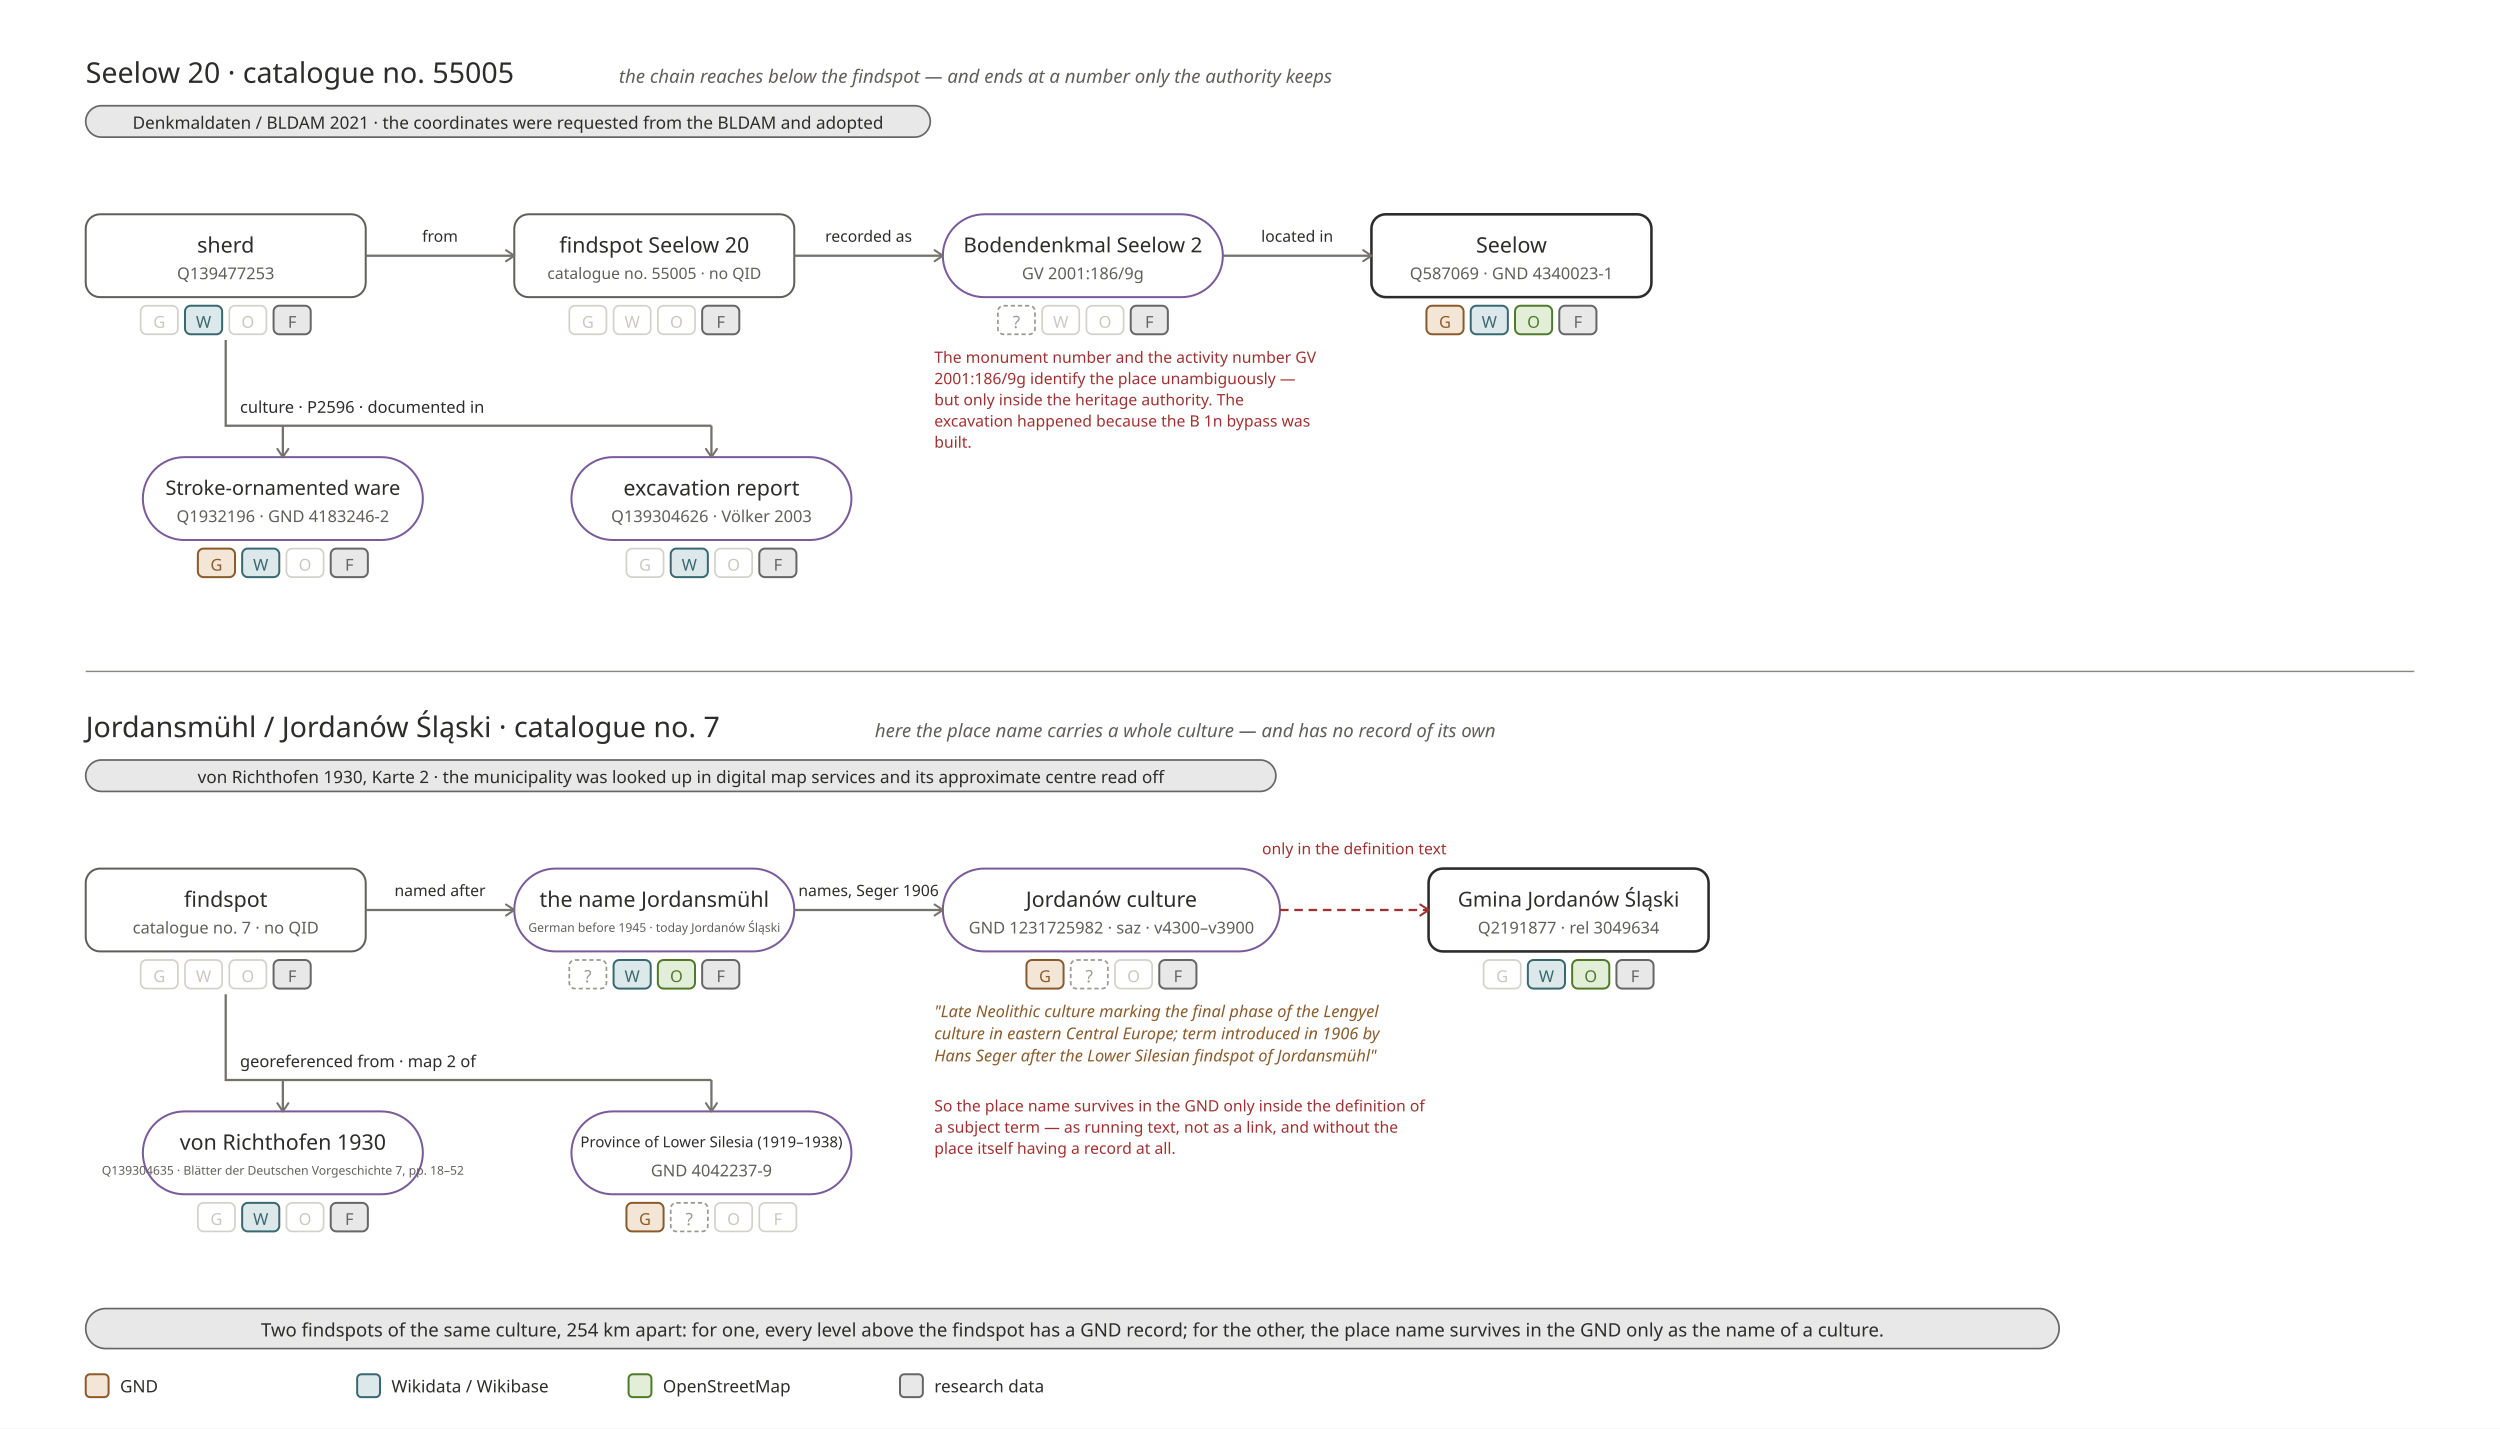
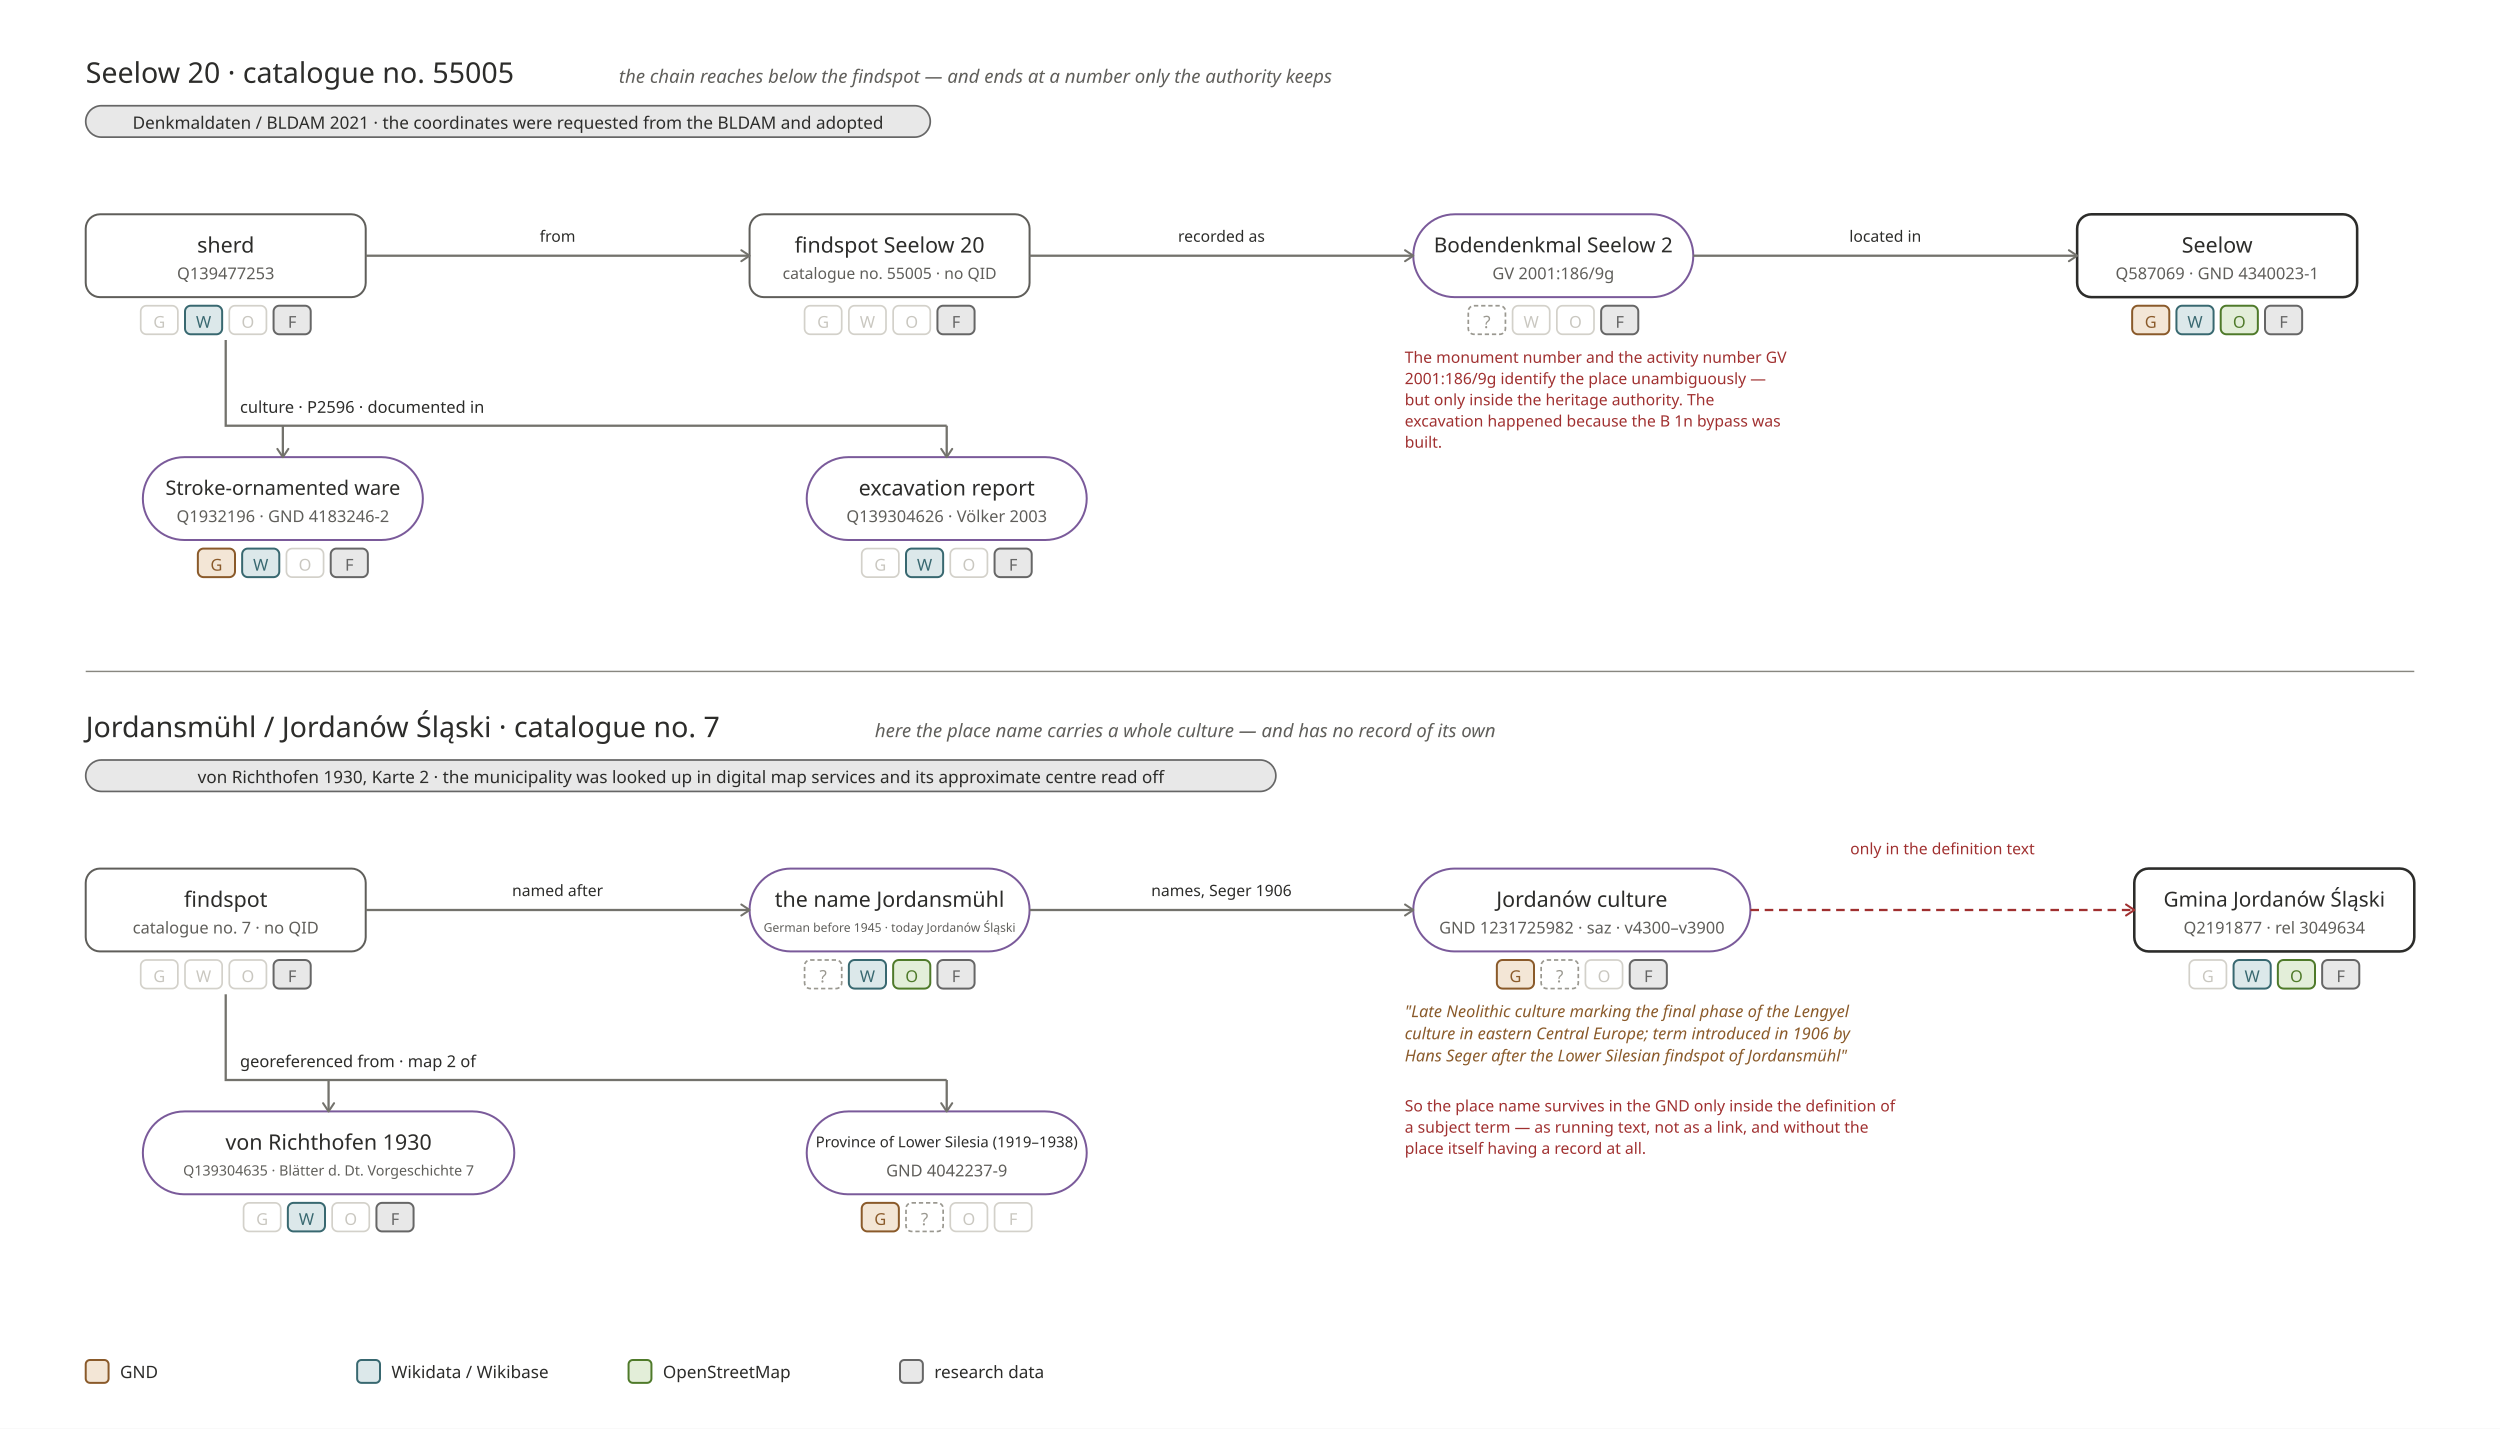
<svg xmlns="http://www.w3.org/2000/svg" width="1750" height="1000" viewBox="0 0 1750 1000" role="img">
  <rect x="0" y="0" width="1750" height="1000" fill="#ffffff" />
  <defs>
    <marker id="arrow" viewBox="0 0 10 10" refX="8" refY="5" markerWidth="6" markerHeight="6" orient="auto-start-reverse">
      <path d="M2 1L8 5L2 9" fill="none" stroke="#73726c" stroke-width="1.5" stroke-linecap="round" stroke-linejoin="round" />
    </marker>
    <marker id="arrow-uncertain" viewBox="0 0 10 10" refX="8" refY="5" markerWidth="6" markerHeight="6" orient="auto-start-reverse">
      <path d="M2 1L8 5L2 9" fill="none" stroke="#a03030" stroke-width="1.5" stroke-linecap="round" stroke-linejoin="round" />
    </marker>
  </defs>
  <text x="60.0" y="58.0" text-anchor="start" dominant-baseline="auto" font-family="Fira Sans" font-size="20" font-weight="500" fill="#2c2c2a">Seelow 20 · catalogue no. 55005</text>
  <text x="433.2" y="58.0" text-anchor="start" dominant-baseline="auto" font-family="Fira Sans" font-size="13" font-style="italic" fill="#5f5e5a">the chain reaches below the findspot — and ends at a number only the authority keeps</text>
  <rect x="60.0" y="74.0" width="591.2" height="22" rx="11.0" fill="#e8e8e8" stroke="#666666" stroke-width="1.2" />
  <text x="355.6" y="85.5" text-anchor="middle" dominant-baseline="central" font-family="Fira Sans" font-size="12" font-weight="500" fill="#2c2c2a">Denkmaldaten / BLDAM 2021 · the coordinates were requested from the BLDAM and adopted</text>
  <rect x="60.0" y="150.0" width="196.0" height="58" rx="10" fill="#ffffff" stroke="#5f5e5a" stroke-width="1.4" />
  <text x="158.0" y="171.0" text-anchor="middle" dominant-baseline="central" font-family="Fira Sans" font-size="15.0" font-weight="500" fill="#2c2c2a">sherd</text>
  <text x="158.0" y="191.0" text-anchor="middle" dominant-baseline="central" font-family="Fira Sans" font-size="11.5" fill="#5f5e5a">Q139477253</text>
  <rect x="98.5" y="214.0" width="26" height="20" rx="4" fill="#ffffff" stroke="#d3d1ca" stroke-width="1.2" />
  <text x="111.5" y="225.0" text-anchor="middle" dominant-baseline="central" font-family="Fira Sans" font-size="11.5" fill="#c9c7c0">G</text>
  <rect x="129.5" y="214.0" width="26" height="20" rx="4" fill="#dce8ea" stroke="#386870" stroke-width="1.4" />
  <text x="142.5" y="225.0" text-anchor="middle" dominant-baseline="central" font-family="Fira Sans" font-size="11.5" font-weight="500" fill="#386870">W</text>
  <rect x="160.5" y="214.0" width="26" height="20" rx="4" fill="#ffffff" stroke="#d3d1ca" stroke-width="1.2" />
  <text x="173.5" y="225.0" text-anchor="middle" dominant-baseline="central" font-family="Fira Sans" font-size="11.5" fill="#c9c7c0">O</text>
  <rect x="191.5" y="214.0" width="26" height="20" rx="4" fill="#e8e8e8" stroke="#666666" stroke-width="1.4" />
  <text x="204.5" y="225.0" text-anchor="middle" dominant-baseline="central" font-family="Fira Sans" font-size="11.5" font-weight="500" fill="#666666">F</text>
-   <rect x="360.0" y="150.0" width="196.0" height="58" rx="10" fill="#ffffff" stroke="#5f5e5a" stroke-width="1.4" />
-   <text x="458.0" y="171.0" text-anchor="middle" dominant-baseline="central" font-family="Fira Sans" font-size="15.0" font-weight="500" fill="#2c2c2a">findspot Seelow 20</text>
-   <text x="458.0" y="191.0" text-anchor="middle" dominant-baseline="central" font-family="Fira Sans" font-size="11.0" fill="#5f5e5a">catalogue no. 55005 · no QID</text>
-   <rect x="398.5" y="214.0" width="26" height="20" rx="4" fill="#ffffff" stroke="#d3d1ca" stroke-width="1.2" />
-   <text x="411.5" y="225.0" text-anchor="middle" dominant-baseline="central" font-family="Fira Sans" font-size="11.5" fill="#c9c7c0">G</text>
-   <rect x="429.5" y="214.0" width="26" height="20" rx="4" fill="#ffffff" stroke="#d3d1ca" stroke-width="1.2" />
-   <text x="442.5" y="225.0" text-anchor="middle" dominant-baseline="central" font-family="Fira Sans" font-size="11.5" fill="#c9c7c0">W</text>
-   <rect x="460.5" y="214.0" width="26" height="20" rx="4" fill="#ffffff" stroke="#d3d1ca" stroke-width="1.2" />
-   <text x="473.5" y="225.0" text-anchor="middle" dominant-baseline="central" font-family="Fira Sans" font-size="11.5" fill="#c9c7c0">O</text>
-   <rect x="491.5" y="214.0" width="26" height="20" rx="4" fill="#e8e8e8" stroke="#666666" stroke-width="1.4" />
-   <text x="504.5" y="225.0" text-anchor="middle" dominant-baseline="central" font-family="Fira Sans" font-size="11.5" font-weight="500" fill="#666666">F</text>
-   <rect x="660.0" y="150.0" width="196.0" height="58" rx="29" fill="#ffffff" stroke="#7a5a9a" stroke-width="1.4" />
-   <text x="758.0" y="171.0" text-anchor="middle" dominant-baseline="central" font-family="Fira Sans" font-size="14.5" font-weight="500" fill="#2c2c2a">Bodendenkmal Seelow 2</text>
-   <text x="758.0" y="191.0" text-anchor="middle" dominant-baseline="central" font-family="Fira Sans" font-size="11.5" fill="#5f5e5a">GV 2001:186/9g</text>
-   <rect x="698.5" y="214.0" width="26" height="20" rx="4" fill="#ffffff" stroke="#9a9890" stroke-width="1.2" stroke-dasharray="3 2" />
-   <text x="711.5" y="225.0" text-anchor="middle" dominant-baseline="central" font-family="Fira Sans" font-size="12" font-weight="500" fill="#9a9890">?</text>
-   <rect x="729.5" y="214.0" width="26" height="20" rx="4" fill="#ffffff" stroke="#d3d1ca" stroke-width="1.2" />
-   <text x="742.5" y="225.0" text-anchor="middle" dominant-baseline="central" font-family="Fira Sans" font-size="11.5" fill="#c9c7c0">W</text>
-   <rect x="760.5" y="214.0" width="26" height="20" rx="4" fill="#ffffff" stroke="#d3d1ca" stroke-width="1.2" />
-   <text x="773.5" y="225.0" text-anchor="middle" dominant-baseline="central" font-family="Fira Sans" font-size="11.5" fill="#c9c7c0">O</text>
-   <rect x="791.5" y="214.0" width="26" height="20" rx="4" fill="#e8e8e8" stroke="#666666" stroke-width="1.4" />
-   <text x="804.5" y="225.0" text-anchor="middle" dominant-baseline="central" font-family="Fira Sans" font-size="11.5" font-weight="500" fill="#666666">F</text>
-   <rect x="960.0" y="150.0" width="196.0" height="58" rx="10" fill="#ffffff" stroke="#2c2c2a" stroke-width="1.8" />
-   <text x="1058.0" y="171.0" text-anchor="middle" dominant-baseline="central" font-family="Fira Sans" font-size="15.0" font-weight="500" fill="#2c2c2a">Seelow</text>
-   <text x="1058.0" y="191.0" text-anchor="middle" dominant-baseline="central" font-family="Fira Sans" font-size="11.5" fill="#5f5e5a">Q587069 · GND 4340023-1</text>
-   <rect x="998.5" y="214.0" width="26" height="20" rx="4" fill="#f3e6d6" stroke="#8a5a2a" stroke-width="1.4" />
-   <text x="1011.5" y="225.0" text-anchor="middle" dominant-baseline="central" font-family="Fira Sans" font-size="11.5" font-weight="500" fill="#8a5a2a">G</text>
-   <rect x="1029.5" y="214.0" width="26" height="20" rx="4" fill="#dce8ea" stroke="#386870" stroke-width="1.4" />
-   <text x="1042.5" y="225.0" text-anchor="middle" dominant-baseline="central" font-family="Fira Sans" font-size="11.5" font-weight="500" fill="#386870">W</text>
-   <rect x="1060.5" y="214.0" width="26" height="20" rx="4" fill="#e3eed9" stroke="#4f7a2a" stroke-width="1.4" />
-   <text x="1073.5" y="225.0" text-anchor="middle" dominant-baseline="central" font-family="Fira Sans" font-size="11.5" font-weight="500" fill="#4f7a2a">O</text>
-   <rect x="1091.5" y="214.0" width="26" height="20" rx="4" fill="#e8e8e8" stroke="#666666" stroke-width="1.4" />
-   <text x="1104.5" y="225.0" text-anchor="middle" dominant-baseline="central" font-family="Fira Sans" font-size="11.5" font-weight="500" fill="#666666">F</text>
-   <line x1="256.0" y1="179.0" x2="360.0" y2="179.0" stroke="#73726c" stroke-width="1.6" marker-end="url(#arrow)" />
-   <text x="308.0" y="165.0" text-anchor="middle" dominant-baseline="central" font-family="Fira Sans" font-weight="500" font-size="11" fill="#2c2c2a">from</text>
-   <line x1="556.0" y1="179.0" x2="660.0" y2="179.0" stroke="#73726c" stroke-width="1.6" marker-end="url(#arrow)" />
-   <text x="608.0" y="165.0" text-anchor="middle" dominant-baseline="central" font-family="Fira Sans" font-weight="500" font-size="11" fill="#2c2c2a">recorded as</text>
-   <line x1="856.0" y1="179.0" x2="960.0" y2="179.0" stroke="#73726c" stroke-width="1.6" marker-end="url(#arrow)" />
-   <text x="908.0" y="165.0" text-anchor="middle" dominant-baseline="central" font-family="Fira Sans" font-weight="500" font-size="11" fill="#2c2c2a">located in</text>
-   <text x="654.0" y="254.0" text-anchor="start" dominant-baseline="auto" font-family="Fira Sans" font-size="11" fill="#a03030">The monument number and the activity number GV</text>
-   <text x="654.0" y="268.9" text-anchor="start" dominant-baseline="auto" font-family="Fira Sans" font-size="11" fill="#a03030">2001:186/9g identify the place unambiguously —</text>
-   <text x="654.0" y="283.7" text-anchor="start" dominant-baseline="auto" font-family="Fira Sans" font-size="11" fill="#a03030">but only inside the heritage authority. The</text>
-   <text x="654.0" y="298.6" text-anchor="start" dominant-baseline="auto" font-family="Fira Sans" font-size="11" fill="#a03030">excavation happened because the B 1n bypass was</text>
-   <text x="654.0" y="313.4" text-anchor="start" dominant-baseline="auto" font-family="Fira Sans" font-size="11" fill="#a03030">built.</text>
+   <rect x="524.7" y="150.0" width="196.0" height="58" rx="10" fill="#ffffff" stroke="#5f5e5a" stroke-width="1.4" />
+   <text x="622.7" y="171.0" text-anchor="middle" dominant-baseline="central" font-family="Fira Sans" font-size="15.0" font-weight="500" fill="#2c2c2a">findspot Seelow 20</text>
+   <text x="622.7" y="191.0" text-anchor="middle" dominant-baseline="central" font-family="Fira Sans" font-size="11.0" fill="#5f5e5a">catalogue no. 55005 · no QID</text>
+   <rect x="563.2" y="214.0" width="26" height="20" rx="4" fill="#ffffff" stroke="#d3d1ca" stroke-width="1.2" />
+   <text x="576.2" y="225.0" text-anchor="middle" dominant-baseline="central" font-family="Fira Sans" font-size="11.5" fill="#c9c7c0">G</text>
+   <rect x="594.2" y="214.0" width="26" height="20" rx="4" fill="#ffffff" stroke="#d3d1ca" stroke-width="1.2" />
+   <text x="607.2" y="225.0" text-anchor="middle" dominant-baseline="central" font-family="Fira Sans" font-size="11.5" fill="#c9c7c0">W</text>
+   <rect x="625.2" y="214.0" width="26" height="20" rx="4" fill="#ffffff" stroke="#d3d1ca" stroke-width="1.2" />
+   <text x="638.2" y="225.0" text-anchor="middle" dominant-baseline="central" font-family="Fira Sans" font-size="11.5" fill="#c9c7c0">O</text>
+   <rect x="656.2" y="214.0" width="26" height="20" rx="4" fill="#e8e8e8" stroke="#666666" stroke-width="1.4" />
+   <text x="669.2" y="225.0" text-anchor="middle" dominant-baseline="central" font-family="Fira Sans" font-size="11.5" font-weight="500" fill="#666666">F</text>
+   <rect x="989.3" y="150.0" width="196.0" height="58" rx="29" fill="#ffffff" stroke="#7a5a9a" stroke-width="1.4" />
+   <text x="1087.3" y="171.0" text-anchor="middle" dominant-baseline="central" font-family="Fira Sans" font-size="14.5" font-weight="500" fill="#2c2c2a">Bodendenkmal Seelow 2</text>
+   <text x="1087.3" y="191.0" text-anchor="middle" dominant-baseline="central" font-family="Fira Sans" font-size="11.5" fill="#5f5e5a">GV 2001:186/9g</text>
+   <rect x="1027.8" y="214.0" width="26" height="20" rx="4" fill="#ffffff" stroke="#9a9890" stroke-width="1.2" stroke-dasharray="3 2" />
+   <text x="1040.8" y="225.0" text-anchor="middle" dominant-baseline="central" font-family="Fira Sans" font-size="12" font-weight="500" fill="#9a9890">?</text>
+   <rect x="1058.8" y="214.0" width="26" height="20" rx="4" fill="#ffffff" stroke="#d3d1ca" stroke-width="1.2" />
+   <text x="1071.8" y="225.0" text-anchor="middle" dominant-baseline="central" font-family="Fira Sans" font-size="11.5" fill="#c9c7c0">W</text>
+   <rect x="1089.8" y="214.0" width="26" height="20" rx="4" fill="#ffffff" stroke="#d3d1ca" stroke-width="1.2" />
+   <text x="1102.8" y="225.0" text-anchor="middle" dominant-baseline="central" font-family="Fira Sans" font-size="11.5" fill="#c9c7c0">O</text>
+   <rect x="1120.8" y="214.0" width="26" height="20" rx="4" fill="#e8e8e8" stroke="#666666" stroke-width="1.4" />
+   <text x="1133.8" y="225.0" text-anchor="middle" dominant-baseline="central" font-family="Fira Sans" font-size="11.5" font-weight="500" fill="#666666">F</text>
+   <rect x="1454.0" y="150.0" width="196.0" height="58" rx="10" fill="#ffffff" stroke="#2c2c2a" stroke-width="1.8" />
+   <text x="1552.0" y="171.0" text-anchor="middle" dominant-baseline="central" font-family="Fira Sans" font-size="15.0" font-weight="500" fill="#2c2c2a">Seelow</text>
+   <text x="1552.0" y="191.0" text-anchor="middle" dominant-baseline="central" font-family="Fira Sans" font-size="11.5" fill="#5f5e5a">Q587069 · GND 4340023-1</text>
+   <rect x="1492.5" y="214.0" width="26" height="20" rx="4" fill="#f3e6d6" stroke="#8a5a2a" stroke-width="1.4" />
+   <text x="1505.5" y="225.0" text-anchor="middle" dominant-baseline="central" font-family="Fira Sans" font-size="11.5" font-weight="500" fill="#8a5a2a">G</text>
+   <rect x="1523.5" y="214.0" width="26" height="20" rx="4" fill="#dce8ea" stroke="#386870" stroke-width="1.4" />
+   <text x="1536.5" y="225.0" text-anchor="middle" dominant-baseline="central" font-family="Fira Sans" font-size="11.5" font-weight="500" fill="#386870">W</text>
+   <rect x="1554.5" y="214.0" width="26" height="20" rx="4" fill="#e3eed9" stroke="#4f7a2a" stroke-width="1.4" />
+   <text x="1567.5" y="225.0" text-anchor="middle" dominant-baseline="central" font-family="Fira Sans" font-size="11.5" font-weight="500" fill="#4f7a2a">O</text>
+   <rect x="1585.5" y="214.0" width="26" height="20" rx="4" fill="#e8e8e8" stroke="#666666" stroke-width="1.4" />
+   <text x="1598.5" y="225.0" text-anchor="middle" dominant-baseline="central" font-family="Fira Sans" font-size="11.5" font-weight="500" fill="#666666">F</text>
+   <line x1="256.0" y1="179.0" x2="524.7" y2="179.0" stroke="#73726c" stroke-width="1.6" marker-end="url(#arrow)" />
+   <text x="390.3" y="165.0" text-anchor="middle" dominant-baseline="central" font-family="Fira Sans" font-weight="500" font-size="11" fill="#2c2c2a">from</text>
+   <line x1="720.7" y1="179.0" x2="989.3" y2="179.0" stroke="#73726c" stroke-width="1.6" marker-end="url(#arrow)" />
+   <text x="855.0" y="165.0" text-anchor="middle" dominant-baseline="central" font-family="Fira Sans" font-weight="500" font-size="11" fill="#2c2c2a">recorded as</text>
+   <line x1="1185.3" y1="179.0" x2="1454.0" y2="179.0" stroke="#73726c" stroke-width="1.6" marker-end="url(#arrow)" />
+   <text x="1319.7" y="165.0" text-anchor="middle" dominant-baseline="central" font-family="Fira Sans" font-weight="500" font-size="11" fill="#2c2c2a">located in</text>
+   <text x="983.3" y="254.0" text-anchor="start" dominant-baseline="auto" font-family="Fira Sans" font-size="11" fill="#a03030">The monument number and the activity number GV</text>
+   <text x="983.3" y="268.9" text-anchor="start" dominant-baseline="auto" font-family="Fira Sans" font-size="11" fill="#a03030">2001:186/9g identify the place unambiguously —</text>
+   <text x="983.3" y="283.7" text-anchor="start" dominant-baseline="auto" font-family="Fira Sans" font-size="11" fill="#a03030">but only inside the heritage authority. The</text>
+   <text x="983.3" y="298.6" text-anchor="start" dominant-baseline="auto" font-family="Fira Sans" font-size="11" fill="#a03030">excavation happened because the B 1n bypass was</text>
+   <text x="983.3" y="313.4" text-anchor="start" dominant-baseline="auto" font-family="Fira Sans" font-size="11" fill="#a03030">built.</text>
  <rect x="100.0" y="320.0" width="196.0" height="58" rx="29" fill="#ffffff" stroke="#7a5a9a" stroke-width="1.4" />
  <text x="198.0" y="341.0" text-anchor="middle" dominant-baseline="central" font-family="Fira Sans" font-size="14.0" font-weight="500" fill="#2c2c2a">Stroke-ornamented ware</text>
  <text x="198.0" y="361.0" text-anchor="middle" dominant-baseline="central" font-family="Fira Sans" font-size="11.5" fill="#5f5e5a">Q1932196 · GND 4183246-2</text>
  <rect x="138.5" y="384.0" width="26" height="20" rx="4" fill="#f3e6d6" stroke="#8a5a2a" stroke-width="1.4" />
  <text x="151.5" y="395.0" text-anchor="middle" dominant-baseline="central" font-family="Fira Sans" font-size="11.5" font-weight="500" fill="#8a5a2a">G</text>
  <rect x="169.5" y="384.0" width="26" height="20" rx="4" fill="#dce8ea" stroke="#386870" stroke-width="1.4" />
  <text x="182.5" y="395.0" text-anchor="middle" dominant-baseline="central" font-family="Fira Sans" font-size="11.5" font-weight="500" fill="#386870">W</text>
  <rect x="200.5" y="384.0" width="26" height="20" rx="4" fill="#ffffff" stroke="#d3d1ca" stroke-width="1.2" />
  <text x="213.5" y="395.0" text-anchor="middle" dominant-baseline="central" font-family="Fira Sans" font-size="11.5" fill="#c9c7c0">O</text>
  <rect x="231.5" y="384.0" width="26" height="20" rx="4" fill="#e8e8e8" stroke="#666666" stroke-width="1.4" />
  <text x="244.5" y="395.0" text-anchor="middle" dominant-baseline="central" font-family="Fira Sans" font-size="11.5" font-weight="500" fill="#666666">F</text>
-   <rect x="400.0" y="320.0" width="196.0" height="58" rx="29" fill="#ffffff" stroke="#7a5a9a" stroke-width="1.4" />
-   <text x="498.0" y="341.0" text-anchor="middle" dominant-baseline="central" font-family="Fira Sans" font-size="15.0" font-weight="500" fill="#2c2c2a">excavation report</text>
-   <text x="498.0" y="361.0" text-anchor="middle" dominant-baseline="central" font-family="Fira Sans" font-size="11.5" fill="#5f5e5a">Q139304626 · Völker 2003</text>
-   <rect x="438.5" y="384.0" width="26" height="20" rx="4" fill="#ffffff" stroke="#d3d1ca" stroke-width="1.2" />
-   <text x="451.5" y="395.0" text-anchor="middle" dominant-baseline="central" font-family="Fira Sans" font-size="11.5" fill="#c9c7c0">G</text>
-   <rect x="469.5" y="384.0" width="26" height="20" rx="4" fill="#dce8ea" stroke="#386870" stroke-width="1.4" />
-   <text x="482.5" y="395.0" text-anchor="middle" dominant-baseline="central" font-family="Fira Sans" font-size="11.5" font-weight="500" fill="#386870">W</text>
-   <rect x="500.5" y="384.0" width="26" height="20" rx="4" fill="#ffffff" stroke="#d3d1ca" stroke-width="1.2" />
-   <text x="513.5" y="395.0" text-anchor="middle" dominant-baseline="central" font-family="Fira Sans" font-size="11.5" fill="#c9c7c0">O</text>
-   <rect x="531.5" y="384.0" width="26" height="20" rx="4" fill="#e8e8e8" stroke="#666666" stroke-width="1.4" />
-   <text x="544.5" y="395.0" text-anchor="middle" dominant-baseline="central" font-family="Fira Sans" font-size="11.5" font-weight="500" fill="#666666">F</text>
-   <path d="M 158.0 238.0 L 158.0 298.0 L 498.0 298.0" fill="none" stroke="#73726c" stroke-width="1.6" />
+   <rect x="564.7" y="320.0" width="196.0" height="58" rx="29" fill="#ffffff" stroke="#7a5a9a" stroke-width="1.4" />
+   <text x="662.7" y="341.0" text-anchor="middle" dominant-baseline="central" font-family="Fira Sans" font-size="15.0" font-weight="500" fill="#2c2c2a">excavation report</text>
+   <text x="662.7" y="361.0" text-anchor="middle" dominant-baseline="central" font-family="Fira Sans" font-size="11.5" fill="#5f5e5a">Q139304626 · Völker 2003</text>
+   <rect x="603.2" y="384.0" width="26" height="20" rx="4" fill="#ffffff" stroke="#d3d1ca" stroke-width="1.2" />
+   <text x="616.2" y="395.0" text-anchor="middle" dominant-baseline="central" font-family="Fira Sans" font-size="11.5" fill="#c9c7c0">G</text>
+   <rect x="634.2" y="384.0" width="26" height="20" rx="4" fill="#dce8ea" stroke="#386870" stroke-width="1.4" />
+   <text x="647.2" y="395.0" text-anchor="middle" dominant-baseline="central" font-family="Fira Sans" font-size="11.5" font-weight="500" fill="#386870">W</text>
+   <rect x="665.2" y="384.0" width="26" height="20" rx="4" fill="#ffffff" stroke="#d3d1ca" stroke-width="1.2" />
+   <text x="678.2" y="395.0" text-anchor="middle" dominant-baseline="central" font-family="Fira Sans" font-size="11.5" fill="#c9c7c0">O</text>
+   <rect x="696.2" y="384.0" width="26" height="20" rx="4" fill="#e8e8e8" stroke="#666666" stroke-width="1.4" />
+   <text x="709.2" y="395.0" text-anchor="middle" dominant-baseline="central" font-family="Fira Sans" font-size="11.5" font-weight="500" fill="#666666">F</text>
+   <path d="M 158.0 238.0 L 158.0 298.0 L 662.7 298.0" fill="none" stroke="#73726c" stroke-width="1.6" />
  <line x1="198.0" y1="298.0" x2="198.0" y2="320.0" stroke="#73726c" stroke-width="1.6" marker-end="url(#arrow)" />
-   <line x1="498.0" y1="298.0" x2="498.0" y2="320.0" stroke="#73726c" stroke-width="1.6" marker-end="url(#arrow)" />
+   <line x1="662.7" y1="298.0" x2="662.7" y2="320.0" stroke="#73726c" stroke-width="1.6" marker-end="url(#arrow)" />
  <text x="168.0" y="289.0" text-anchor="start" dominant-baseline="auto" font-family="Fira Sans" font-size="11.5" font-weight="500" fill="#2c2c2a">culture · P2596 · documented in</text>
  <line x1="60" y1="470" x2="1690" y2="470" stroke="#888780" stroke-width="1" />
  <text x="60.0" y="516.0" text-anchor="start" dominant-baseline="auto" font-family="Fira Sans" font-size="20" font-weight="500" fill="#2c2c2a">Jordansmühl / Jordanów Śląski · catalogue no. 7</text>
  <text x="612.4" y="516.0" text-anchor="start" dominant-baseline="auto" font-family="Fira Sans" font-size="13" font-style="italic" fill="#5f5e5a">here the place name carries a whole culture — and has no record of its own</text>
  <rect x="60.0" y="532.0" width="833.1" height="22" rx="11.0" fill="#e8e8e8" stroke="#666666" stroke-width="1.2" />
  <text x="476.6" y="543.5" text-anchor="middle" dominant-baseline="central" font-family="Fira Sans" font-size="12" font-weight="500" fill="#2c2c2a">von Richthofen 1930, Karte 2 · the municipality was looked up in digital map services and its approximate centre read off</text>
  <rect x="60.0" y="608.0" width="196.0" height="58" rx="10" fill="#ffffff" stroke="#5f5e5a" stroke-width="1.4" />
  <text x="158.0" y="629.0" text-anchor="middle" dominant-baseline="central" font-family="Fira Sans" font-size="15.0" font-weight="500" fill="#2c2c2a">findspot</text>
  <text x="158.0" y="649.0" text-anchor="middle" dominant-baseline="central" font-family="Fira Sans" font-size="11.5" fill="#5f5e5a">catalogue no. 7 · no QID</text>
  <rect x="98.5" y="672.0" width="26" height="20" rx="4" fill="#ffffff" stroke="#d3d1ca" stroke-width="1.2" />
  <text x="111.5" y="683.0" text-anchor="middle" dominant-baseline="central" font-family="Fira Sans" font-size="11.5" fill="#c9c7c0">G</text>
  <rect x="129.5" y="672.0" width="26" height="20" rx="4" fill="#ffffff" stroke="#d3d1ca" stroke-width="1.2" />
  <text x="142.5" y="683.0" text-anchor="middle" dominant-baseline="central" font-family="Fira Sans" font-size="11.5" fill="#c9c7c0">W</text>
  <rect x="160.5" y="672.0" width="26" height="20" rx="4" fill="#ffffff" stroke="#d3d1ca" stroke-width="1.2" />
  <text x="173.5" y="683.0" text-anchor="middle" dominant-baseline="central" font-family="Fira Sans" font-size="11.5" fill="#c9c7c0">O</text>
  <rect x="191.5" y="672.0" width="26" height="20" rx="4" fill="#e8e8e8" stroke="#666666" stroke-width="1.4" />
  <text x="204.5" y="683.0" text-anchor="middle" dominant-baseline="central" font-family="Fira Sans" font-size="11.5" font-weight="500" fill="#666666">F</text>
-   <rect x="360.0" y="608.0" width="196.0" height="58" rx="29" fill="#ffffff" stroke="#7a5a9a" stroke-width="1.4" />
-   <text x="458.0" y="629.0" text-anchor="middle" dominant-baseline="central" font-family="Fira Sans" font-size="15.0" font-weight="500" fill="#2c2c2a">the name Jordansmühl</text>
-   <text x="458.0" y="649.0" text-anchor="middle" dominant-baseline="central" font-family="Fira Sans" font-size="8.5" fill="#5f5e5a">German before 1945 · today Jordanów Śląski</text>
-   <rect x="398.5" y="672.0" width="26" height="20" rx="4" fill="#ffffff" stroke="#9a9890" stroke-width="1.2" stroke-dasharray="3 2" />
-   <text x="411.5" y="683.0" text-anchor="middle" dominant-baseline="central" font-family="Fira Sans" font-size="12" font-weight="500" fill="#9a9890">?</text>
-   <rect x="429.5" y="672.0" width="26" height="20" rx="4" fill="#dce8ea" stroke="#386870" stroke-width="1.4" />
-   <text x="442.5" y="683.0" text-anchor="middle" dominant-baseline="central" font-family="Fira Sans" font-size="11.5" font-weight="500" fill="#386870">W</text>
-   <rect x="460.5" y="672.0" width="26" height="20" rx="4" fill="#e3eed9" stroke="#4f7a2a" stroke-width="1.4" />
-   <text x="473.5" y="683.0" text-anchor="middle" dominant-baseline="central" font-family="Fira Sans" font-size="11.5" font-weight="500" fill="#4f7a2a">O</text>
-   <rect x="491.5" y="672.0" width="26" height="20" rx="4" fill="#e8e8e8" stroke="#666666" stroke-width="1.4" />
-   <text x="504.5" y="683.0" text-anchor="middle" dominant-baseline="central" font-family="Fira Sans" font-size="11.5" font-weight="500" fill="#666666">F</text>
-   <rect x="660.0" y="608.0" width="236.0" height="58" rx="29" fill="#ffffff" stroke="#7a5a9a" stroke-width="1.4" />
-   <text x="778.0" y="629.0" text-anchor="middle" dominant-baseline="central" font-family="Fira Sans" font-size="15.0" font-weight="500" fill="#2c2c2a">Jordanów culture</text>
-   <text x="778.0" y="649.0" text-anchor="middle" dominant-baseline="central" font-family="Fira Sans" font-size="11.5" fill="#5f5e5a">GND 1231725982 · saz · v4300–v3900</text>
-   <rect x="718.5" y="672.0" width="26" height="20" rx="4" fill="#f3e6d6" stroke="#8a5a2a" stroke-width="1.4" />
-   <text x="731.5" y="683.0" text-anchor="middle" dominant-baseline="central" font-family="Fira Sans" font-size="11.5" font-weight="500" fill="#8a5a2a">G</text>
-   <rect x="749.5" y="672.0" width="26" height="20" rx="4" fill="#ffffff" stroke="#9a9890" stroke-width="1.2" stroke-dasharray="3 2" />
-   <text x="762.5" y="683.0" text-anchor="middle" dominant-baseline="central" font-family="Fira Sans" font-size="12" font-weight="500" fill="#9a9890">?</text>
-   <rect x="780.5" y="672.0" width="26" height="20" rx="4" fill="#ffffff" stroke="#d3d1ca" stroke-width="1.2" />
-   <text x="793.5" y="683.0" text-anchor="middle" dominant-baseline="central" font-family="Fira Sans" font-size="11.5" fill="#c9c7c0">O</text>
-   <rect x="811.5" y="672.0" width="26" height="20" rx="4" fill="#e8e8e8" stroke="#666666" stroke-width="1.4" />
-   <text x="824.5" y="683.0" text-anchor="middle" dominant-baseline="central" font-family="Fira Sans" font-size="11.5" font-weight="500" fill="#666666">F</text>
-   <rect x="1000.0" y="608.0" width="196.0" height="58" rx="10" fill="#ffffff" stroke="#2c2c2a" stroke-width="1.8" />
-   <text x="1098.0" y="629.0" text-anchor="middle" dominant-baseline="central" font-family="Fira Sans" font-size="14.5" font-weight="500" fill="#2c2c2a">Gmina Jordanów Śląski</text>
-   <text x="1098.0" y="649.0" text-anchor="middle" dominant-baseline="central" font-family="Fira Sans" font-size="11.5" fill="#5f5e5a">Q2191877 · rel 3049634</text>
-   <rect x="1038.5" y="672.0" width="26" height="20" rx="4" fill="#ffffff" stroke="#d3d1ca" stroke-width="1.2" />
-   <text x="1051.5" y="683.0" text-anchor="middle" dominant-baseline="central" font-family="Fira Sans" font-size="11.5" fill="#c9c7c0">G</text>
-   <rect x="1069.5" y="672.0" width="26" height="20" rx="4" fill="#dce8ea" stroke="#386870" stroke-width="1.4" />
-   <text x="1082.5" y="683.0" text-anchor="middle" dominant-baseline="central" font-family="Fira Sans" font-size="11.5" font-weight="500" fill="#386870">W</text>
-   <rect x="1100.5" y="672.0" width="26" height="20" rx="4" fill="#e3eed9" stroke="#4f7a2a" stroke-width="1.4" />
-   <text x="1113.5" y="683.0" text-anchor="middle" dominant-baseline="central" font-family="Fira Sans" font-size="11.5" font-weight="500" fill="#4f7a2a">O</text>
-   <rect x="1131.5" y="672.0" width="26" height="20" rx="4" fill="#e8e8e8" stroke="#666666" stroke-width="1.4" />
-   <text x="1144.5" y="683.0" text-anchor="middle" dominant-baseline="central" font-family="Fira Sans" font-size="11.5" font-weight="500" fill="#666666">F</text>
-   <line x1="256.0" y1="637.0" x2="360.0" y2="637.0" stroke="#73726c" stroke-width="1.6" marker-end="url(#arrow)" />
-   <text x="308.0" y="623.0" text-anchor="middle" dominant-baseline="central" font-family="Fira Sans" font-weight="500" font-size="11" fill="#2c2c2a">named after</text>
-   <line x1="556.0" y1="637.0" x2="660.0" y2="637.0" stroke="#73726c" stroke-width="1.6" marker-end="url(#arrow)" />
-   <text x="608.0" y="623.0" text-anchor="middle" dominant-baseline="central" font-family="Fira Sans" font-weight="500" font-size="11" fill="#2c2c2a">names, Seger 1906</text>
-   <line x1="896.0" y1="637.0" x2="1000.0" y2="637.0" stroke="#a03030" stroke-width="1.6" stroke-dasharray="6 4" marker-end="url(#arrow-uncertain)" />
-   <text x="948.0" y="598.0" text-anchor="middle" dominant-baseline="auto" font-family="Fira Sans" font-size="11" font-weight="500" fill="#a03030">only in the definition text</text>
-   <text x="654.0" y="712.0" text-anchor="start" dominant-baseline="auto" font-family="Fira Sans" font-size="11.5" font-style="italic" fill="#8a5a2a">"Late Neolithic culture marking the final phase of the Lengyel</text>
-   <text x="654.0" y="727.5" text-anchor="start" dominant-baseline="auto" font-family="Fira Sans" font-size="11.5" font-style="italic" fill="#8a5a2a">culture in eastern Central Europe; term introduced in 1906 by</text>
-   <text x="654.0" y="743.0" text-anchor="start" dominant-baseline="auto" font-family="Fira Sans" font-size="11.5" font-style="italic" fill="#8a5a2a">Hans Seger after the Lower Silesian findspot of Jordansmühl"</text>
-   <text x="654.0" y="778.0" text-anchor="start" dominant-baseline="auto" font-family="Fira Sans" font-size="11" fill="#a03030">So the place name survives in the GND only inside the definition of</text>
-   <text x="654.0" y="792.9" text-anchor="start" dominant-baseline="auto" font-family="Fira Sans" font-size="11" fill="#a03030">a subject term — as running text, not as a link, and without the</text>
-   <text x="654.0" y="807.7" text-anchor="start" dominant-baseline="auto" font-family="Fira Sans" font-size="11" fill="#a03030">place itself having a record at all.</text>
-   <rect x="100.0" y="778.0" width="196.0" height="58" rx="29" fill="#ffffff" stroke="#7a5a9a" stroke-width="1.4" />
-   <text x="198.0" y="799.0" text-anchor="middle" dominant-baseline="central" font-family="Fira Sans" font-size="15.0" font-weight="500" fill="#2c2c2a">von Richthofen 1930</text>
-   <text x="198.0" y="819.0" text-anchor="middle" dominant-baseline="central" font-family="Fira Sans" font-size="8.5" fill="#5f5e5a">Q139304635 · Blätter der Deutschen Vorgeschichte 7, pp. 18–52</text>
-   <rect x="138.5" y="842.0" width="26" height="20" rx="4" fill="#ffffff" stroke="#d3d1ca" stroke-width="1.2" />
-   <text x="151.5" y="853.0" text-anchor="middle" dominant-baseline="central" font-family="Fira Sans" font-size="11.5" fill="#c9c7c0">G</text>
-   <rect x="169.5" y="842.0" width="26" height="20" rx="4" fill="#dce8ea" stroke="#386870" stroke-width="1.4" />
-   <text x="182.5" y="853.0" text-anchor="middle" dominant-baseline="central" font-family="Fira Sans" font-size="11.5" font-weight="500" fill="#386870">W</text>
-   <rect x="200.5" y="842.0" width="26" height="20" rx="4" fill="#ffffff" stroke="#d3d1ca" stroke-width="1.2" />
-   <text x="213.5" y="853.0" text-anchor="middle" dominant-baseline="central" font-family="Fira Sans" font-size="11.5" fill="#c9c7c0">O</text>
-   <rect x="231.5" y="842.0" width="26" height="20" rx="4" fill="#e8e8e8" stroke="#666666" stroke-width="1.4" />
-   <text x="244.5" y="853.0" text-anchor="middle" dominant-baseline="central" font-family="Fira Sans" font-size="11.5" font-weight="500" fill="#666666">F</text>
-   <rect x="400.0" y="778.0" width="196.0" height="58" rx="29" fill="#ffffff" stroke="#7a5a9a" stroke-width="1.4" />
-   <text x="498.0" y="799.0" text-anchor="middle" dominant-baseline="central" font-family="Fira Sans" font-size="10.5" font-weight="500" fill="#2c2c2a">Province of Lower Silesia (1919–1938)</text>
-   <text x="498.0" y="819.0" text-anchor="middle" dominant-baseline="central" font-family="Fira Sans" font-size="11.5" fill="#5f5e5a">GND 4042237-9</text>
-   <rect x="438.5" y="842.0" width="26" height="20" rx="4" fill="#f3e6d6" stroke="#8a5a2a" stroke-width="1.4" />
-   <text x="451.5" y="853.0" text-anchor="middle" dominant-baseline="central" font-family="Fira Sans" font-size="11.5" font-weight="500" fill="#8a5a2a">G</text>
-   <rect x="469.5" y="842.0" width="26" height="20" rx="4" fill="#ffffff" stroke="#9a9890" stroke-width="1.2" stroke-dasharray="3 2" />
-   <text x="482.5" y="853.0" text-anchor="middle" dominant-baseline="central" font-family="Fira Sans" font-size="12" font-weight="500" fill="#9a9890">?</text>
-   <rect x="500.5" y="842.0" width="26" height="20" rx="4" fill="#ffffff" stroke="#d3d1ca" stroke-width="1.2" />
-   <text x="513.5" y="853.0" text-anchor="middle" dominant-baseline="central" font-family="Fira Sans" font-size="11.5" fill="#c9c7c0">O</text>
-   <rect x="531.5" y="842.0" width="26" height="20" rx="4" fill="#ffffff" stroke="#d3d1ca" stroke-width="1.2" />
-   <text x="544.5" y="853.0" text-anchor="middle" dominant-baseline="central" font-family="Fira Sans" font-size="11.5" fill="#c9c7c0">F</text>
-   <path d="M 158.0 696.0 L 158.0 756.0 L 498.0 756.0" fill="none" stroke="#73726c" stroke-width="1.6" />
-   <line x1="198.0" y1="756.0" x2="198.0" y2="778.0" stroke="#73726c" stroke-width="1.6" marker-end="url(#arrow)" />
-   <line x1="498.0" y1="756.0" x2="498.0" y2="778.0" stroke="#73726c" stroke-width="1.6" marker-end="url(#arrow)" />
+   <rect x="524.7" y="608.0" width="196.0" height="58" rx="29" fill="#ffffff" stroke="#7a5a9a" stroke-width="1.4" />
+   <text x="622.7" y="629.0" text-anchor="middle" dominant-baseline="central" font-family="Fira Sans" font-size="15.0" font-weight="500" fill="#2c2c2a">the name Jordansmühl</text>
+   <text x="622.7" y="649.0" text-anchor="middle" dominant-baseline="central" font-family="Fira Sans" font-size="8.5" fill="#5f5e5a">German before 1945 · today Jordanów Śląski</text>
+   <rect x="563.2" y="672.0" width="26" height="20" rx="4" fill="#ffffff" stroke="#9a9890" stroke-width="1.2" stroke-dasharray="3 2" />
+   <text x="576.2" y="683.0" text-anchor="middle" dominant-baseline="central" font-family="Fira Sans" font-size="12" font-weight="500" fill="#9a9890">?</text>
+   <rect x="594.2" y="672.0" width="26" height="20" rx="4" fill="#dce8ea" stroke="#386870" stroke-width="1.4" />
+   <text x="607.2" y="683.0" text-anchor="middle" dominant-baseline="central" font-family="Fira Sans" font-size="11.5" font-weight="500" fill="#386870">W</text>
+   <rect x="625.2" y="672.0" width="26" height="20" rx="4" fill="#e3eed9" stroke="#4f7a2a" stroke-width="1.4" />
+   <text x="638.2" y="683.0" text-anchor="middle" dominant-baseline="central" font-family="Fira Sans" font-size="11.5" font-weight="500" fill="#4f7a2a">O</text>
+   <rect x="656.2" y="672.0" width="26" height="20" rx="4" fill="#e8e8e8" stroke="#666666" stroke-width="1.4" />
+   <text x="669.2" y="683.0" text-anchor="middle" dominant-baseline="central" font-family="Fira Sans" font-size="11.5" font-weight="500" fill="#666666">F</text>
+   <rect x="989.3" y="608.0" width="236.0" height="58" rx="29" fill="#ffffff" stroke="#7a5a9a" stroke-width="1.4" />
+   <text x="1107.3" y="629.0" text-anchor="middle" dominant-baseline="central" font-family="Fira Sans" font-size="15.0" font-weight="500" fill="#2c2c2a">Jordanów culture</text>
+   <text x="1107.3" y="649.0" text-anchor="middle" dominant-baseline="central" font-family="Fira Sans" font-size="11.5" fill="#5f5e5a">GND 1231725982 · saz · v4300–v3900</text>
+   <rect x="1047.8" y="672.0" width="26" height="20" rx="4" fill="#f3e6d6" stroke="#8a5a2a" stroke-width="1.4" />
+   <text x="1060.8" y="683.0" text-anchor="middle" dominant-baseline="central" font-family="Fira Sans" font-size="11.5" font-weight="500" fill="#8a5a2a">G</text>
+   <rect x="1078.8" y="672.0" width="26" height="20" rx="4" fill="#ffffff" stroke="#9a9890" stroke-width="1.2" stroke-dasharray="3 2" />
+   <text x="1091.8" y="683.0" text-anchor="middle" dominant-baseline="central" font-family="Fira Sans" font-size="12" font-weight="500" fill="#9a9890">?</text>
+   <rect x="1109.8" y="672.0" width="26" height="20" rx="4" fill="#ffffff" stroke="#d3d1ca" stroke-width="1.2" />
+   <text x="1122.8" y="683.0" text-anchor="middle" dominant-baseline="central" font-family="Fira Sans" font-size="11.5" fill="#c9c7c0">O</text>
+   <rect x="1140.8" y="672.0" width="26" height="20" rx="4" fill="#e8e8e8" stroke="#666666" stroke-width="1.4" />
+   <text x="1153.8" y="683.0" text-anchor="middle" dominant-baseline="central" font-family="Fira Sans" font-size="11.5" font-weight="500" fill="#666666">F</text>
+   <rect x="1494.0" y="608.0" width="196.0" height="58" rx="10" fill="#ffffff" stroke="#2c2c2a" stroke-width="1.8" />
+   <text x="1592.0" y="629.0" text-anchor="middle" dominant-baseline="central" font-family="Fira Sans" font-size="14.5" font-weight="500" fill="#2c2c2a">Gmina Jordanów Śląski</text>
+   <text x="1592.0" y="649.0" text-anchor="middle" dominant-baseline="central" font-family="Fira Sans" font-size="11.5" fill="#5f5e5a">Q2191877 · rel 3049634</text>
+   <rect x="1532.5" y="672.0" width="26" height="20" rx="4" fill="#ffffff" stroke="#d3d1ca" stroke-width="1.2" />
+   <text x="1545.5" y="683.0" text-anchor="middle" dominant-baseline="central" font-family="Fira Sans" font-size="11.5" fill="#c9c7c0">G</text>
+   <rect x="1563.5" y="672.0" width="26" height="20" rx="4" fill="#dce8ea" stroke="#386870" stroke-width="1.4" />
+   <text x="1576.5" y="683.0" text-anchor="middle" dominant-baseline="central" font-family="Fira Sans" font-size="11.5" font-weight="500" fill="#386870">W</text>
+   <rect x="1594.5" y="672.0" width="26" height="20" rx="4" fill="#e3eed9" stroke="#4f7a2a" stroke-width="1.4" />
+   <text x="1607.5" y="683.0" text-anchor="middle" dominant-baseline="central" font-family="Fira Sans" font-size="11.5" font-weight="500" fill="#4f7a2a">O</text>
+   <rect x="1625.5" y="672.0" width="26" height="20" rx="4" fill="#e8e8e8" stroke="#666666" stroke-width="1.4" />
+   <text x="1638.5" y="683.0" text-anchor="middle" dominant-baseline="central" font-family="Fira Sans" font-size="11.5" font-weight="500" fill="#666666">F</text>
+   <line x1="256.0" y1="637.0" x2="524.7" y2="637.0" stroke="#73726c" stroke-width="1.6" marker-end="url(#arrow)" />
+   <text x="390.3" y="623.0" text-anchor="middle" dominant-baseline="central" font-family="Fira Sans" font-weight="500" font-size="11" fill="#2c2c2a">named after</text>
+   <line x1="720.7" y1="637.0" x2="989.3" y2="637.0" stroke="#73726c" stroke-width="1.6" marker-end="url(#arrow)" />
+   <text x="855.0" y="623.0" text-anchor="middle" dominant-baseline="central" font-family="Fira Sans" font-weight="500" font-size="11" fill="#2c2c2a">names, Seger 1906</text>
+   <line x1="1225.3" y1="637.0" x2="1494.0" y2="637.0" stroke="#a03030" stroke-width="1.6" stroke-dasharray="6 4" marker-end="url(#arrow-uncertain)" />
+   <text x="1359.7" y="598.0" text-anchor="middle" dominant-baseline="auto" font-family="Fira Sans" font-size="11" font-weight="500" fill="#a03030">only in the definition text</text>
+   <text x="983.3" y="712.0" text-anchor="start" dominant-baseline="auto" font-family="Fira Sans" font-size="11.5" font-style="italic" fill="#8a5a2a">"Late Neolithic culture marking the final phase of the Lengyel</text>
+   <text x="983.3" y="727.5" text-anchor="start" dominant-baseline="auto" font-family="Fira Sans" font-size="11.5" font-style="italic" fill="#8a5a2a">culture in eastern Central Europe; term introduced in 1906 by</text>
+   <text x="983.3" y="743.0" text-anchor="start" dominant-baseline="auto" font-family="Fira Sans" font-size="11.5" font-style="italic" fill="#8a5a2a">Hans Seger after the Lower Silesian findspot of Jordansmühl"</text>
+   <text x="983.3" y="778.0" text-anchor="start" dominant-baseline="auto" font-family="Fira Sans" font-size="11" fill="#a03030">So the place name survives in the GND only inside the definition of</text>
+   <text x="983.3" y="792.9" text-anchor="start" dominant-baseline="auto" font-family="Fira Sans" font-size="11" fill="#a03030">a subject term — as running text, not as a link, and without the</text>
+   <text x="983.3" y="807.7" text-anchor="start" dominant-baseline="auto" font-family="Fira Sans" font-size="11" fill="#a03030">place itself having a record at all.</text>
+   <rect x="100.0" y="778.0" width="260.0" height="58" rx="29" fill="#ffffff" stroke="#7a5a9a" stroke-width="1.4" />
+   <text x="230.0" y="799.0" text-anchor="middle" dominant-baseline="central" font-family="Fira Sans" font-size="15.0" font-weight="500" fill="#2c2c2a">von Richthofen 1930</text>
+   <text x="230.0" y="819.0" text-anchor="middle" dominant-baseline="central" font-family="Fira Sans" font-size="10.0" fill="#5f5e5a">Q139304635 · Blätter d. Dt. Vorgeschichte 7</text>
+   <rect x="170.5" y="842.0" width="26" height="20" rx="4" fill="#ffffff" stroke="#d3d1ca" stroke-width="1.2" />
+   <text x="183.5" y="853.0" text-anchor="middle" dominant-baseline="central" font-family="Fira Sans" font-size="11.5" fill="#c9c7c0">G</text>
+   <rect x="201.5" y="842.0" width="26" height="20" rx="4" fill="#dce8ea" stroke="#386870" stroke-width="1.4" />
+   <text x="214.5" y="853.0" text-anchor="middle" dominant-baseline="central" font-family="Fira Sans" font-size="11.5" font-weight="500" fill="#386870">W</text>
+   <rect x="232.5" y="842.0" width="26" height="20" rx="4" fill="#ffffff" stroke="#d3d1ca" stroke-width="1.2" />
+   <text x="245.5" y="853.0" text-anchor="middle" dominant-baseline="central" font-family="Fira Sans" font-size="11.5" fill="#c9c7c0">O</text>
+   <rect x="263.5" y="842.0" width="26" height="20" rx="4" fill="#e8e8e8" stroke="#666666" stroke-width="1.4" />
+   <text x="276.5" y="853.0" text-anchor="middle" dominant-baseline="central" font-family="Fira Sans" font-size="11.5" font-weight="500" fill="#666666">F</text>
+   <rect x="564.7" y="778.0" width="196.0" height="58" rx="29" fill="#ffffff" stroke="#7a5a9a" stroke-width="1.4" />
+   <text x="662.7" y="799.0" text-anchor="middle" dominant-baseline="central" font-family="Fira Sans" font-size="10.5" font-weight="500" fill="#2c2c2a">Province of Lower Silesia (1919–1938)</text>
+   <text x="662.7" y="819.0" text-anchor="middle" dominant-baseline="central" font-family="Fira Sans" font-size="11.5" fill="#5f5e5a">GND 4042237-9</text>
+   <rect x="603.2" y="842.0" width="26" height="20" rx="4" fill="#f3e6d6" stroke="#8a5a2a" stroke-width="1.4" />
+   <text x="616.2" y="853.0" text-anchor="middle" dominant-baseline="central" font-family="Fira Sans" font-size="11.5" font-weight="500" fill="#8a5a2a">G</text>
+   <rect x="634.2" y="842.0" width="26" height="20" rx="4" fill="#ffffff" stroke="#9a9890" stroke-width="1.2" stroke-dasharray="3 2" />
+   <text x="647.2" y="853.0" text-anchor="middle" dominant-baseline="central" font-family="Fira Sans" font-size="12" font-weight="500" fill="#9a9890">?</text>
+   <rect x="665.2" y="842.0" width="26" height="20" rx="4" fill="#ffffff" stroke="#d3d1ca" stroke-width="1.2" />
+   <text x="678.2" y="853.0" text-anchor="middle" dominant-baseline="central" font-family="Fira Sans" font-size="11.5" fill="#c9c7c0">O</text>
+   <rect x="696.2" y="842.0" width="26" height="20" rx="4" fill="#ffffff" stroke="#d3d1ca" stroke-width="1.2" />
+   <text x="709.2" y="853.0" text-anchor="middle" dominant-baseline="central" font-family="Fira Sans" font-size="11.5" fill="#c9c7c0">F</text>
+   <path d="M 158.0 696.0 L 158.0 756.0 L 662.7 756.0" fill="none" stroke="#73726c" stroke-width="1.6" />
+   <line x1="230.0" y1="756.0" x2="230.0" y2="778.0" stroke="#73726c" stroke-width="1.6" marker-end="url(#arrow)" />
+   <line x1="662.7" y1="756.0" x2="662.7" y2="778.0" stroke="#73726c" stroke-width="1.6" marker-end="url(#arrow)" />
  <text x="168.0" y="747.0" text-anchor="start" dominant-baseline="auto" font-family="Fira Sans" font-size="11.5" font-weight="500" fill="#2c2c2a">georeferenced from · map 2 of</text>
-   <rect x="60.0" y="916.0" width="1381.4" height="28" rx="14.0" fill="#e8e8e8" stroke="#666666" stroke-width="1.2" />
-   <text x="750.7" y="930.5" text-anchor="middle" dominant-baseline="central" font-family="Fira Sans" font-size="13" font-weight="500" fill="#2c2c2a">Two findspots of the same culture, 254 km apart: for one, every level above the findspot has a GND record; for the other, the place name survives in the GND only as the name of a culture.</text>
-   <rect x="60.0" y="962.0" width="16" height="16" rx="3" fill="#f3e6d6" stroke="#8a5a2a" stroke-width="1.4" />
-   <text x="84.0" y="970.0" dominant-baseline="central" font-family="Fira Sans" font-size="12" fill="#2c2c2a">GND</text>
-   <rect x="250.0" y="962.0" width="16" height="16" rx="3" fill="#dce8ea" stroke="#386870" stroke-width="1.4" />
-   <text x="274.0" y="970.0" dominant-baseline="central" font-family="Fira Sans" font-size="12" fill="#2c2c2a">Wikidata / Wikibase</text>
-   <rect x="440.0" y="962.0" width="16" height="16" rx="3" fill="#e3eed9" stroke="#4f7a2a" stroke-width="1.4" />
-   <text x="464.0" y="970.0" dominant-baseline="central" font-family="Fira Sans" font-size="12" fill="#2c2c2a">OpenStreetMap</text>
-   <rect x="630.0" y="962.0" width="16" height="16" rx="3" fill="#e8e8e8" stroke="#666666" stroke-width="1.4" />
-   <text x="654.0" y="970.0" dominant-baseline="central" font-family="Fira Sans" font-size="12" fill="#2c2c2a">research data</text>
+   <rect x="60.0" y="952.0" width="16" height="16" rx="3" fill="#f3e6d6" stroke="#8a5a2a" stroke-width="1.4" />
+   <text x="84.0" y="960.0" dominant-baseline="central" font-family="Fira Sans" font-size="12" fill="#2c2c2a">GND</text>
+   <rect x="250.0" y="952.0" width="16" height="16" rx="3" fill="#dce8ea" stroke="#386870" stroke-width="1.4" />
+   <text x="274.0" y="960.0" dominant-baseline="central" font-family="Fira Sans" font-size="12" fill="#2c2c2a">Wikidata / Wikibase</text>
+   <rect x="440.0" y="952.0" width="16" height="16" rx="3" fill="#e3eed9" stroke="#4f7a2a" stroke-width="1.4" />
+   <text x="464.0" y="960.0" dominant-baseline="central" font-family="Fira Sans" font-size="12" fill="#2c2c2a">OpenStreetMap</text>
+   <rect x="630.0" y="952.0" width="16" height="16" rx="3" fill="#e8e8e8" stroke="#666666" stroke-width="1.4" />
+   <text x="654.0" y="960.0" dominant-baseline="central" font-family="Fira Sans" font-size="12" fill="#2c2c2a">research data</text>
</svg>
